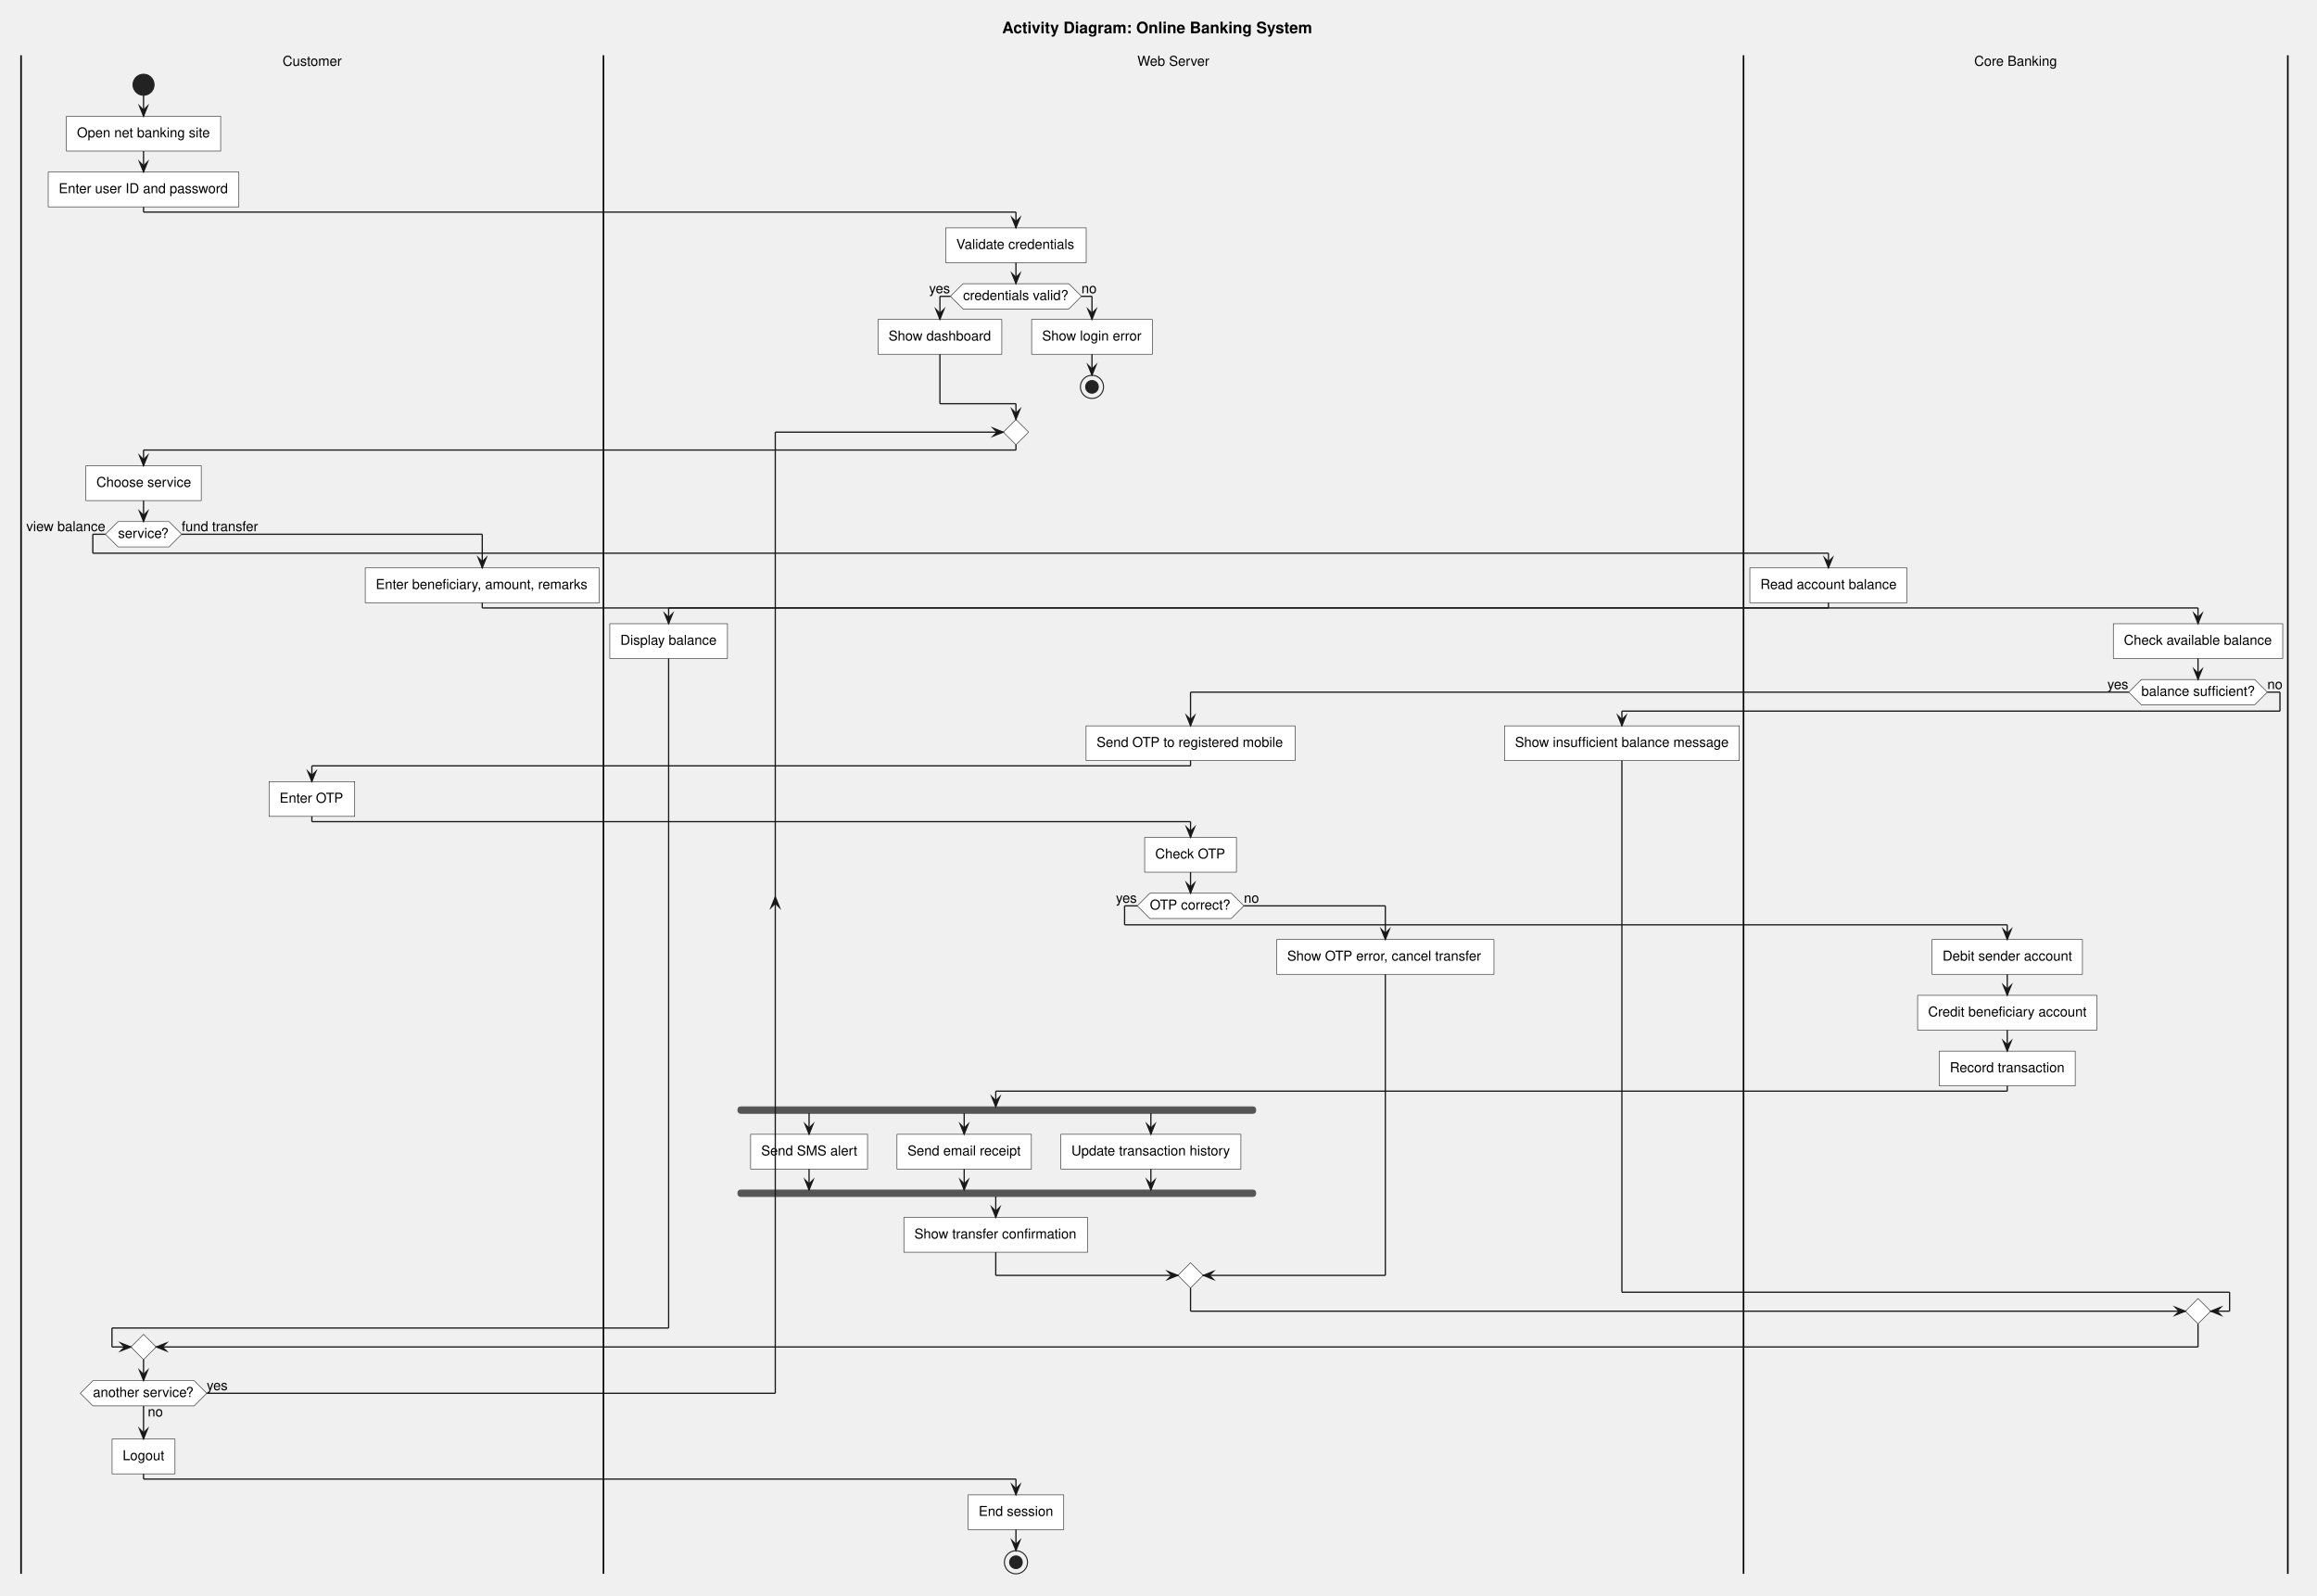
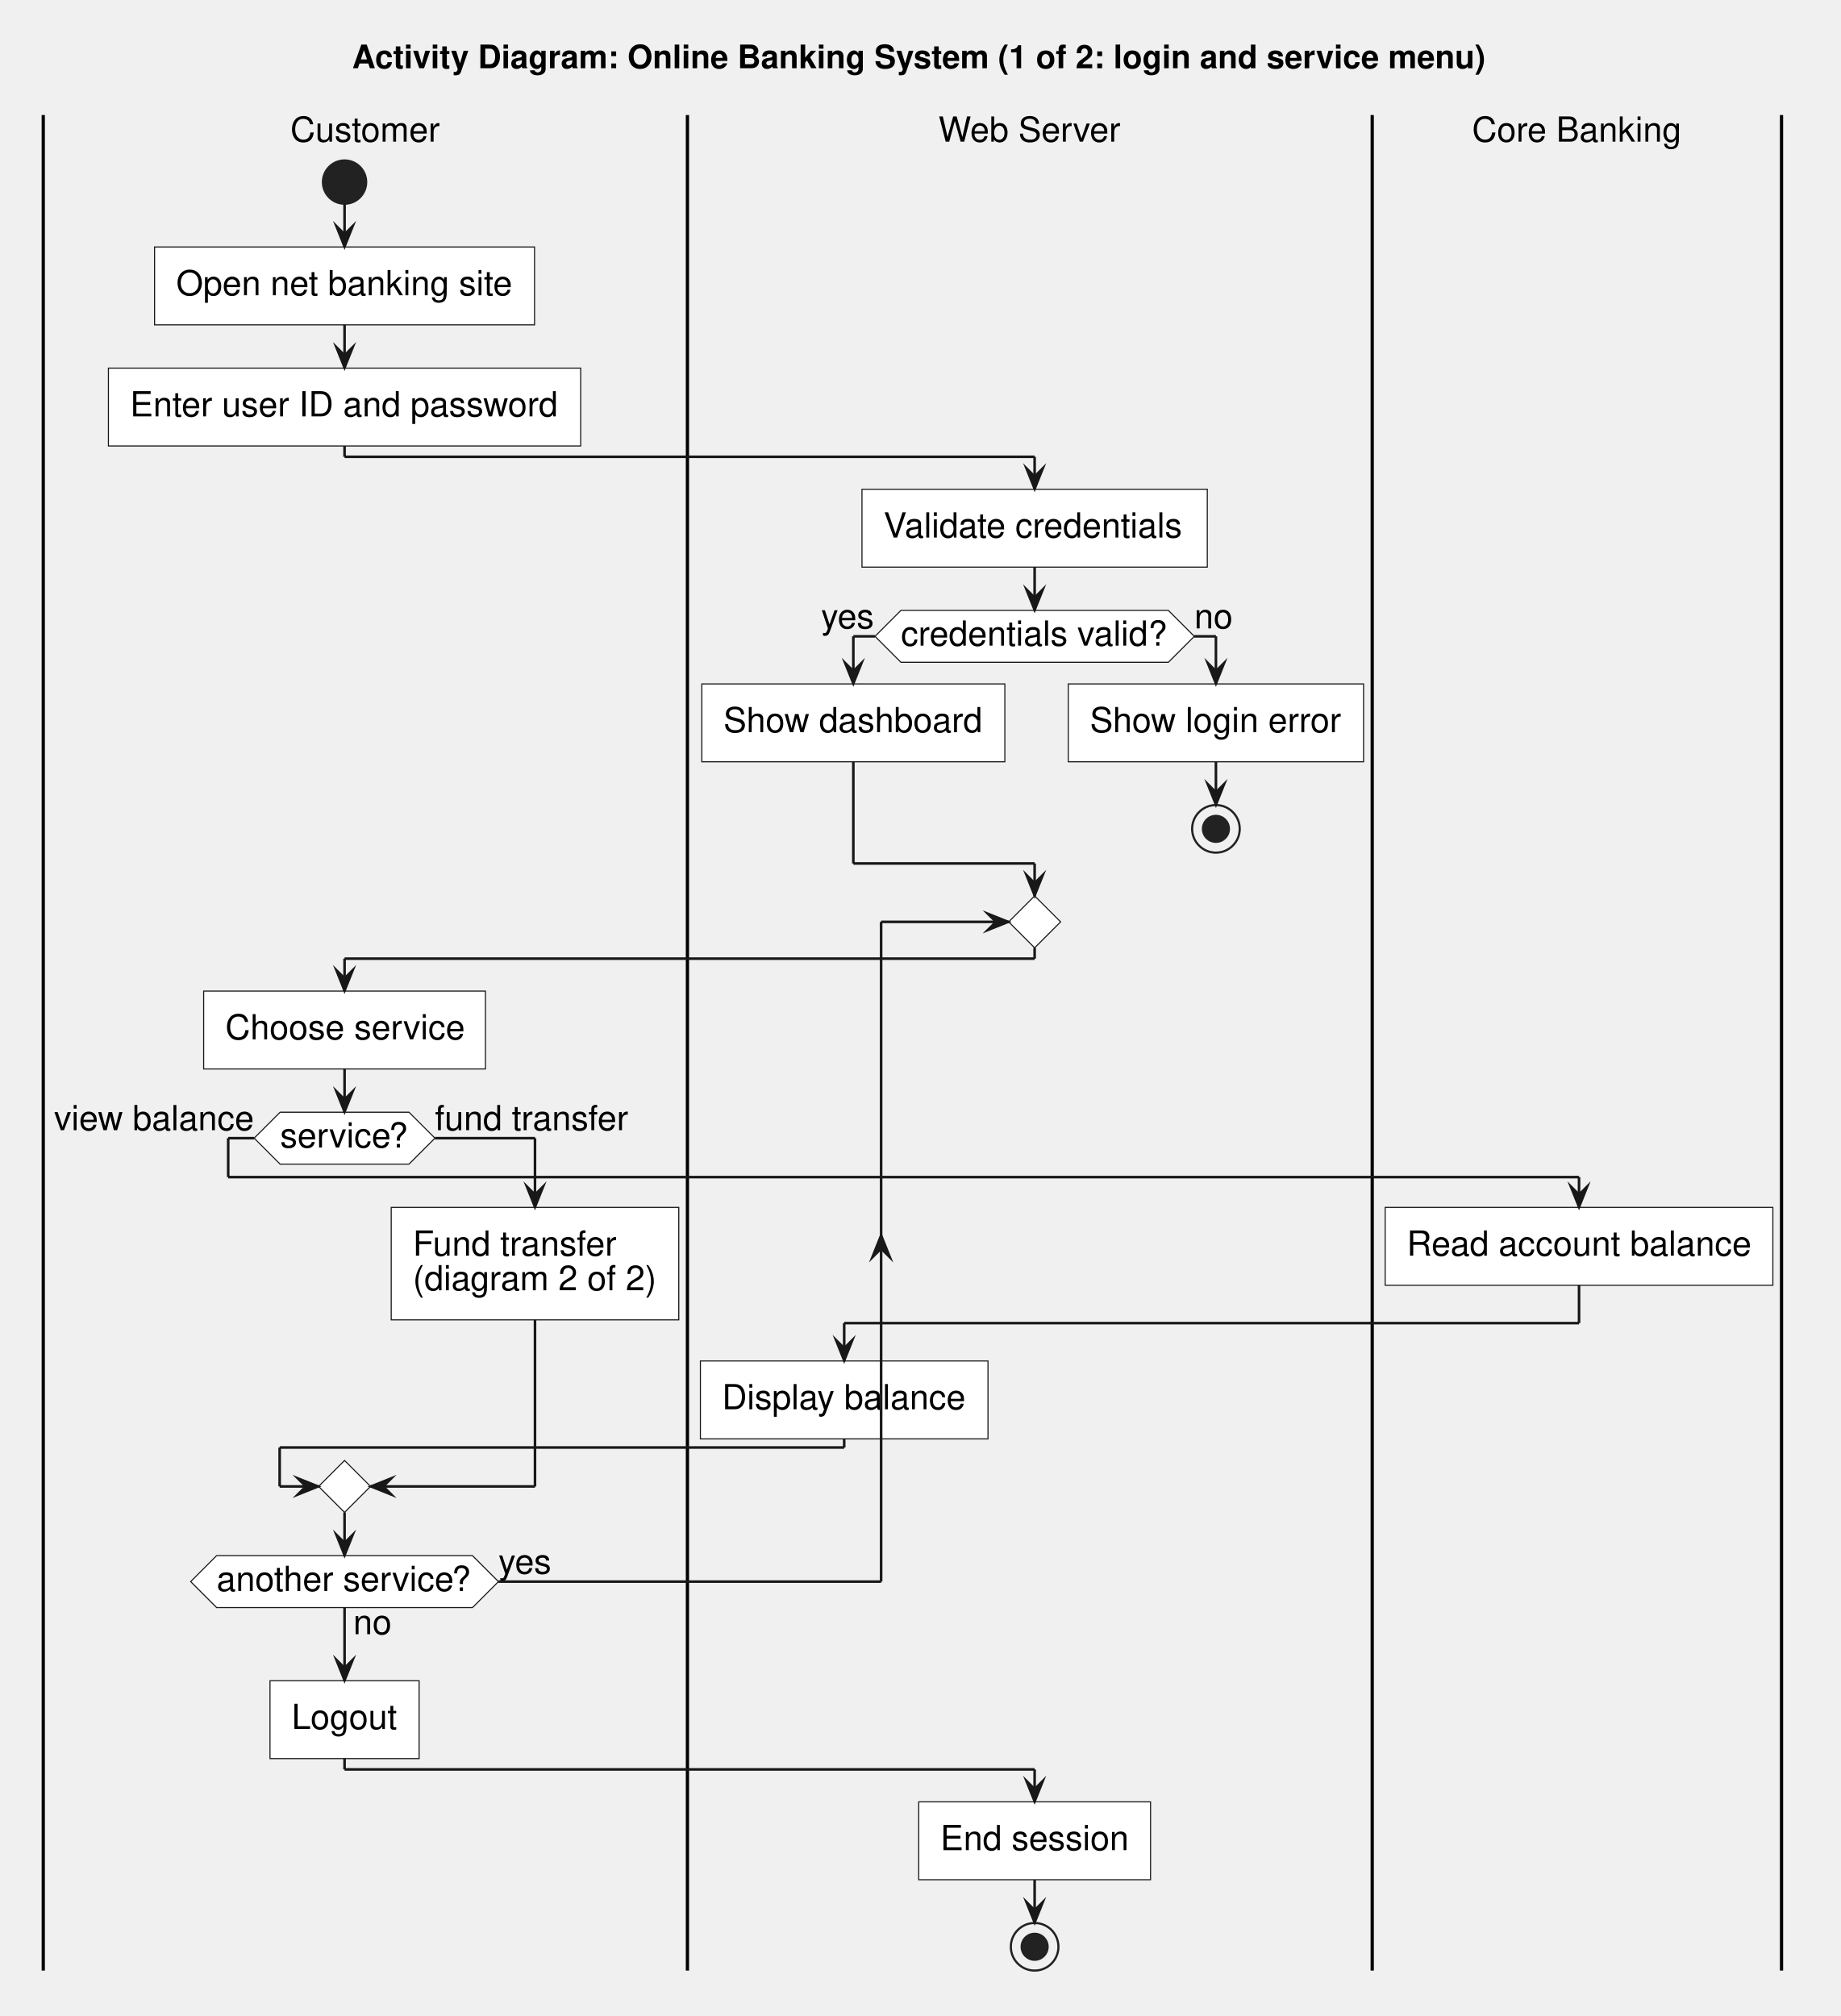
- <svg xmlns="http://www.w3.org/2000/svg" version="1.1" data-diagram-type="ACTIVITY" width="2201px" height="1516px" viewBox="0 0 2201 1516" zoomAndPan="magnify" preserveAspectRatio="none" contentStyleType="text/css">
+ <svg xmlns="http://www.w3.org/2000/svg" version="1.1" data-diagram-type="ACTIVITY" width="851px" height="932px" viewBox="0 0 851 932" zoomAndPan="magnify" preserveAspectRatio="none" contentStyleType="text/css">
  <defs />
  <g font-family="Helvetica, Arial, sans-serif" lengthAdjust="spacing">
-     <g class="title" data-source-line="1">
-       <text x="952.002" y="31.55" fill="#000" font-size="15" textLength="295.078" font-weight="700" font-family="Helvetica, Arial, sans-serif">Activity Diagram: Online Banking System</text>
+     <g class="title" data-source-line="3">
+       <text x="162.769" y="31.55" fill="#000" font-size="15" textLength="524.29" font-weight="700" font-family="Helvetica, Arial, sans-serif">Activity Diagram: Online Banking System (1 of 2: login and service menu)</text>
    </g>
-     <rect x="20" y="52.49" width="2154.083" height="13" fill="none" style="stroke:none;" />
-     <ellipse cx="136.36" cy="80.49" rx="10" ry="10" fill="#222" style="stroke:#222;stroke-width:1;" />
-     <rect x="63.121" y="110.49" width="146.477" height="33" fill="#FFF" style="stroke:#181818;stroke-width:0.5;" />
-     <text x="73.121" y="130.5" fill="#000" font-size="13" textLength="126.477" font-family="Helvetica, Arial, sans-serif">Open net banking site</text>
-     <rect x="45.792" y="163.49" width="181.135" height="33" fill="#FFF" style="stroke:#181818;stroke-width:0.5;" />
-     <text x="55.792" y="183.5" fill="#000" font-size="13" textLength="161.135" font-family="Helvetica, Arial, sans-serif">Enter user ID and password</text>
-     <rect x="81.561" y="442.49" width="109.597" height="33" fill="#FFF" style="stroke:#181818;stroke-width:0.5;" />
-     <text x="91.561" y="462.5" fill="#000" font-size="13" textLength="89.597" font-family="Helvetica, Arial, sans-serif">Choose service</text>
-     <polygon points="112.156,495.49,160.563,495.49,172.563,507.49,160.563,519.49,112.156,519.49,100.156,507.49,112.156,495.49" fill="#FFF" style="stroke:#181818;stroke-width:0.5;stroke-linejoin:miter;stroke-miterlimit:10;" />
-     <text x="112.156" y="511" fill="#000" font-size="13" textLength="48.407" font-family="Helvetica, Arial, sans-serif">service?</text>
-     <text x="25" y="504.5" fill="#000" font-size="13" textLength="75.156" font-family="Helvetica, Arial, sans-serif">view balance</text>
-     <text x="172.563" y="504.5" fill="#000" font-size="13" textLength="72.985" font-family="Helvetica, Arial, sans-serif">fund transfer</text>
-     <rect x="346.956" y="539.49" width="222.306" height="33" fill="#FFF" style="stroke:#181818;stroke-width:0.5;" />
-     <text x="356.956" y="559.5" fill="#000" font-size="13" textLength="202.306" font-family="Helvetica, Arial, sans-serif">Enter beneficiary, amount, remarks</text>
-     <rect x="255.549" y="742.49" width="81.407" height="33" fill="#FFF" style="stroke:#181818;stroke-width:0.5;" />
-     <text x="265.549" y="762.5" fill="#000" font-size="13" textLength="61.407" font-family="Helvetica, Arial, sans-serif">Enter OTP</text>
-     <polygon points="136.36,1267.49,148.36,1279.49,136.36,1291.49,124.36,1279.49,136.36,1267.49" fill="#FFF" style="stroke:#181818;stroke-width:0.5;stroke-linejoin:miter;stroke-miterlimit:10;" />
-     <polygon points="88.305,1311.49,184.415,1311.49,196.415,1323.49,184.415,1335.49,88.305,1335.49,76.305,1323.49,88.305,1311.49" fill="#FFF" style="stroke:#181818;stroke-width:0.5;stroke-linejoin:miter;stroke-miterlimit:10;" />
-     <text x="140.36" y="1345.5" fill="#000" font-size="13" textLength="14.46" font-family="Helvetica, Arial, sans-serif">no</text>
-     <text x="88.305" y="1327" fill="#000" font-size="13" textLength="96.11" font-family="Helvetica, Arial, sans-serif">another service?</text>
-     <text x="196.415" y="1320.5" fill="#000" font-size="13" textLength="20.23" font-family="Helvetica, Arial, sans-serif">yes</text>
-     <rect x="106.479" y="1367" width="59.762" height="33" fill="#FFF" style="stroke:#181818;stroke-width:0.5;" />
-     <text x="116.479" y="1387.01" fill="#000" font-size="13" textLength="39.762" font-family="Helvetica, Arial, sans-serif">Logout</text>
-     <line x1="20" y1="52.49" x2="20" y2="1495" style="stroke:#000;stroke-width:1.5;" />
-     <rect x="898.357" y="216.49" width="133.458" height="33" fill="#FFF" style="stroke:#181818;stroke-width:0.5;" />
-     <text x="908.357" y="236.5" fill="#000" font-size="13" textLength="113.458" font-family="Helvetica, Arial, sans-serif">Validate credentials</text>
-     <polygon points="914.863,269.49,1015.309,269.49,1027.309,281.49,1015.309,293.49,914.863,293.49,902.863,281.49,914.863,269.49" fill="#FFF" style="stroke:#181818;stroke-width:0.5;stroke-linejoin:miter;stroke-miterlimit:10;" />
-     <text x="914.863" y="285" fill="#000" font-size="13" textLength="100.445" font-family="Helvetica, Arial, sans-serif">credentials valid?</text>
-     <text x="882.633" y="278.5" fill="#000" font-size="13" textLength="20.23" font-family="Helvetica, Arial, sans-serif">yes</text>
-     <text x="1027.309" y="278.5" fill="#000" font-size="13" textLength="14.46" font-family="Helvetica, Arial, sans-serif">no</text>
-     <rect x="834.078" y="303.49" width="117.57" height="33" fill="#FFF" style="stroke:#181818;stroke-width:0.5;" />
-     <text x="844.078" y="323.5" fill="#000" font-size="13" textLength="97.57" font-family="Helvetica, Arial, sans-serif">Show dashboard</text>
-     <rect x="979.98" y="303.49" width="114.656" height="33" fill="#FFF" style="stroke:#181818;stroke-width:0.5;" />
-     <text x="989.98" y="323.5" fill="#000" font-size="13" textLength="94.656" font-family="Helvetica, Arial, sans-serif">Show login error</text>
-     <ellipse cx="1037.309" cy="367.49" rx="11" ry="11" fill="none" style="stroke:#222;stroke-width:1;" />
-     <ellipse cx="1037.309" cy="367.49" rx="6" ry="6" fill="#222" style="stroke:#222;stroke-width:1;" />
-     <rect x="579.262" y="592.49" width="111.774" height="33" fill="#FFF" style="stroke:#181818;stroke-width:0.5;" />
-     <text x="589.262" y="612.5" fill="#000" font-size="13" textLength="91.774" font-family="Helvetica, Arial, sans-serif">Display balance</text>
-     <rect x="1031.7" y="689.49" width="198.477" height="33" fill="#FFF" style="stroke:#181818;stroke-width:0.5;" />
-     <text x="1041.7" y="709.5" fill="#000" font-size="13" textLength="178.477" font-family="Helvetica, Arial, sans-serif">Send OTP to registered mobile</text>
-     <rect x="1087.347" y="795.49" width="87.184" height="33" fill="#FFF" style="stroke:#181818;stroke-width:0.5;" />
-     <text x="1097.347" y="815.5" fill="#000" font-size="13" textLength="67.184" font-family="Helvetica, Arial, sans-serif">Check OTP</text>
-     <polygon points="1092.291,848.49,1169.587,848.49,1181.587,860.49,1169.587,872.49,1092.291,872.49,1080.291,860.49,1092.291,848.49" fill="#FFF" style="stroke:#181818;stroke-width:0.5;stroke-linejoin:miter;stroke-miterlimit:10;" />
-     <text x="1092.291" y="864" fill="#000" font-size="13" textLength="77.295" font-family="Helvetica, Arial, sans-serif">OTP correct?</text>
-     <text x="1060.061" y="857.5" fill="#000" font-size="13" textLength="20.23" font-family="Helvetica, Arial, sans-serif">yes</text>
-     <text x="1181.587" y="857.5" fill="#000" font-size="13" textLength="14.46" font-family="Helvetica, Arial, sans-serif">no</text>
-     <rect x="701.037" y="1051.49" width="491.737" height="6" fill="#555" style="stroke:#555;stroke-width:1;" rx="2.5" ry="2.5" />
-     <rect x="713.037" y="1077.49" width="111.044" height="33" fill="#FFF" style="stroke:#181818;stroke-width:0.5;" />
-     <text x="723.037" y="1097.5" fill="#000" font-size="13" textLength="91.044" font-family="Helvetica, Arial, sans-serif">Send SMS alert</text>
-     <rect x="852.081" y="1077.49" width="127.669" height="33" fill="#FFF" style="stroke:#181818;stroke-width:0.5;" />
-     <text x="862.081" y="1097.5" fill="#000" font-size="13" textLength="107.669" font-family="Helvetica, Arial, sans-serif">Send email receipt</text>
-     <rect x="1007.75" y="1077.49" width="171.023" height="33" fill="#FFF" style="stroke:#181818;stroke-width:0.5;" />
-     <text x="1017.75" y="1097.5" fill="#000" font-size="13" textLength="151.023" font-family="Helvetica, Arial, sans-serif">Update transaction history</text>
-     <rect x="701.037" y="1130.49" width="491.737" height="6" fill="#555" style="stroke:#555;stroke-width:1;" rx="2.5" ry="2.5" />
-     <rect x="858.594" y="1156.49" width="174.623" height="33" fill="#FFF" style="stroke:#181818;stroke-width:0.5;" />
-     <text x="868.594" y="1176.5" fill="#000" font-size="13" textLength="154.623" font-family="Helvetica, Arial, sans-serif">Show transfer confirmation</text>
-     <rect x="1212.773" y="892.49" width="206.399" height="33" fill="#FFF" style="stroke:#181818;stroke-width:0.5;" />
-     <text x="1222.773" y="912.5" fill="#000" font-size="13" textLength="186.399" font-family="Helvetica, Arial, sans-serif">Show OTP error, cancel transfer</text>
-     <polygon points="1130.939,1199.49,1142.939,1211.49,1130.939,1223.49,1118.939,1211.49,1130.939,1199.49" fill="#FFF" style="stroke:#181818;stroke-width:0.5;stroke-linejoin:miter;stroke-miterlimit:10;" />
-     <rect x="1429.172" y="689.49" width="223.062" height="33" fill="#FFF" style="stroke:#181818;stroke-width:0.5;" />
-     <text x="1439.172" y="709.5" fill="#000" font-size="13" textLength="203.062" font-family="Helvetica, Arial, sans-serif">Show insufficient balance message</text>
-     <polygon points="965.086,398.49,977.086,410.49,965.086,422.49,953.086,410.49,965.086,398.49" fill="#FFF" style="stroke:#181818;stroke-width:0.5;stroke-linejoin:miter;stroke-miterlimit:10;" />
-     <rect x="919.676" y="1420" width="90.821" height="33" fill="#FFF" style="stroke:#181818;stroke-width:0.5;" />
-     <text x="929.676" y="1440.01" fill="#000" font-size="13" textLength="70.821" font-family="Helvetica, Arial, sans-serif">End session</text>
-     <ellipse cx="965.086" cy="1484" rx="11" ry="11" fill="none" style="stroke:#222;stroke-width:1;" />
-     <ellipse cx="965.086" cy="1484" rx="6" ry="6" fill="#222" style="stroke:#222;stroke-width:1;" />
-     <line x1="573.262" y1="52.49" x2="573.262" y2="1495" style="stroke:#000;stroke-width:1.5;" />
-     <rect x="1662.234" y="539.49" width="149.372" height="33" fill="#FFF" style="stroke:#181818;stroke-width:0.5;" />
-     <text x="1672.234" y="559.5" fill="#000" font-size="13" textLength="129.372" font-family="Helvetica, Arial, sans-serif">Read account balance</text>
-     <rect x="2007.514" y="592.49" width="160.924" height="33" fill="#FFF" style="stroke:#181818;stroke-width:0.5;" />
-     <text x="2017.514" y="612.5" fill="#000" font-size="13" textLength="140.924" font-family="Helvetica, Arial, sans-serif">Check available balance</text>
-     <polygon points="2034.135,645.49,2141.817,645.49,2153.817,657.49,2141.817,669.49,2034.135,669.49,2022.135,657.49,2034.135,645.49" fill="#FFF" style="stroke:#181818;stroke-width:0.5;stroke-linejoin:miter;stroke-miterlimit:10;" />
-     <text x="2034.135" y="661" fill="#000" font-size="13" textLength="107.682" font-family="Helvetica, Arial, sans-serif">balance sufficient?</text>
-     <text x="2001.905" y="654.5" fill="#000" font-size="13" textLength="20.23" font-family="Helvetica, Arial, sans-serif">yes</text>
-     <text x="2153.817" y="654.5" fill="#000" font-size="13" textLength="14.46" font-family="Helvetica, Arial, sans-serif">no</text>
-     <rect x="1835.329" y="892.49" width="142.853" height="33" fill="#FFF" style="stroke:#181818;stroke-width:0.5;" />
-     <text x="1845.329" y="912.5" fill="#000" font-size="13" textLength="122.853" font-family="Helvetica, Arial, sans-serif">Debit sender account</text>
-     <rect x="1821.605" y="945.49" width="170.3" height="33" fill="#FFF" style="stroke:#181818;stroke-width:0.5;" />
-     <text x="1831.605" y="965.5" fill="#000" font-size="13" textLength="150.3" font-family="Helvetica, Arial, sans-serif">Credit beneficiary account</text>
-     <rect x="1842.2" y="998.49" width="129.11" height="33" fill="#FFF" style="stroke:#181818;stroke-width:0.5;" />
-     <text x="1852.2" y="1018.5" fill="#000" font-size="13" textLength="109.11" font-family="Helvetica, Arial, sans-serif">Record transaction</text>
-     <polygon points="2087.976,1233.49,2099.976,1245.49,2087.976,1257.49,2075.976,1245.49,2087.976,1233.49" fill="#FFF" style="stroke:#181818;stroke-width:0.5;stroke-linejoin:miter;stroke-miterlimit:10;" />
-     <line x1="1656.234" y1="52.49" x2="1656.234" y2="1495" style="stroke:#000;stroke-width:1.5;" />
-     <line x1="2173.277" y1="52.49" x2="2173.277" y2="1495" style="stroke:#000;stroke-width:1.5;" />
-     <line x1="136.36" y1="90.49" x2="136.36" y2="110.49" style="stroke:#181818;stroke-width:1.2;" />
-     <polygon points="132.36,100.49,136.36,110.49,140.36,100.49,136.36,104.49" fill="#181818" style="stroke:#181818;stroke-width:1;stroke-linejoin:miter;stroke-miterlimit:10;" />
-     <line x1="136.36" y1="143.49" x2="136.36" y2="163.49" style="stroke:#181818;stroke-width:1.2;" />
-     <polygon points="132.36,153.49,136.36,163.49,140.36,153.49,136.36,157.49" fill="#181818" style="stroke:#181818;stroke-width:1;stroke-linejoin:miter;stroke-miterlimit:10;" />
-     <line x1="172.563" y1="507.49" x2="458.109" y2="507.49" style="stroke:#181818;stroke-width:1.2;" />
-     <line x1="458.109" y1="507.49" x2="458.109" y2="539.49" style="stroke:#181818;stroke-width:1.2;" />
-     <polygon points="454.109,529.49,458.109,539.49,462.109,529.49,458.109,533.49" fill="#181818" style="stroke:#181818;stroke-width:1;stroke-linejoin:miter;stroke-miterlimit:10;" />
-     <line x1="136.36" y1="475.49" x2="136.36" y2="495.49" style="stroke:#181818;stroke-width:1.2;" />
-     <polygon points="132.36,485.49,136.36,495.49,140.36,485.49,136.36,489.49" fill="#181818" style="stroke:#181818;stroke-width:1;stroke-linejoin:miter;stroke-miterlimit:10;" />
-     <line x1="136.36" y1="1291.49" x2="136.36" y2="1311.49" style="stroke:#181818;stroke-width:1.2;" />
-     <polygon points="132.36,1301.49,136.36,1311.49,140.36,1301.49,136.36,1305.49" fill="#181818" style="stroke:#181818;stroke-width:1;stroke-linejoin:miter;stroke-miterlimit:10;" />
-     <line x1="136.36" y1="1335.49" x2="136.36" y2="1367" style="stroke:#181818;stroke-width:1.2;" />
-     <polygon points="132.36,1357,136.36,1367,140.36,1357,136.36,1361" fill="#181818" style="stroke:#181818;stroke-width:1;stroke-linejoin:miter;stroke-miterlimit:10;" />
-     <line x1="1037.309" y1="336.49" x2="1037.309" y2="356.49" style="stroke:#181818;stroke-width:1.2;" />
-     <polygon points="1033.309,346.49,1037.309,356.49,1041.309,346.49,1037.309,350.49" fill="#181818" style="stroke:#181818;stroke-width:1;stroke-linejoin:miter;stroke-miterlimit:10;" />
-     <line x1="902.863" y1="281.49" x2="892.863" y2="281.49" style="stroke:#181818;stroke-width:1.2;" />
-     <line x1="892.863" y1="281.49" x2="892.863" y2="303.49" style="stroke:#181818;stroke-width:1.2;" />
-     <polygon points="888.863,293.49,892.863,303.49,896.863,293.49,892.863,297.49" fill="#181818" style="stroke:#181818;stroke-width:1;stroke-linejoin:miter;stroke-miterlimit:10;" />
-     <line x1="1027.309" y1="281.49" x2="1037.309" y2="281.49" style="stroke:#181818;stroke-width:1.2;" />
-     <line x1="1037.309" y1="281.49" x2="1037.309" y2="303.49" style="stroke:#181818;stroke-width:1.2;" />
-     <polygon points="1033.309,293.49,1037.309,303.49,1041.309,293.49,1037.309,297.49" fill="#181818" style="stroke:#181818;stroke-width:1;stroke-linejoin:miter;stroke-miterlimit:10;" />
-     <line x1="892.863" y1="336.49" x2="892.863" y2="383.49" style="stroke:#181818;stroke-width:1.2;" />
-     <line x1="892.863" y1="383.49" x2="965.086" y2="383.49" style="stroke:#181818;stroke-width:1.2;" />
-     <line x1="965.086" y1="383.49" x2="965.086" y2="398.49" style="stroke:#181818;stroke-width:1.2;" />
-     <polygon points="961.086,388.49,965.086,398.49,969.086,388.49,965.086,392.49" fill="#181818" style="stroke:#181818;stroke-width:1;stroke-linejoin:miter;stroke-miterlimit:10;" />
-     <line x1="965.086" y1="249.49" x2="965.086" y2="269.49" style="stroke:#181818;stroke-width:1.2;" />
-     <polygon points="961.086,259.49,965.086,269.49,969.086,259.49,965.086,263.49" fill="#181818" style="stroke:#181818;stroke-width:1;stroke-linejoin:miter;stroke-miterlimit:10;" />
-     <line x1="768.559" y1="1057.49" x2="768.559" y2="1077.49" style="stroke:#181818;stroke-width:1.2;" />
-     <polygon points="764.559,1067.49,768.559,1077.49,772.559,1067.49,768.559,1071.49" fill="#181818" style="stroke:#181818;stroke-width:1;stroke-linejoin:miter;stroke-miterlimit:10;" />
-     <line x1="915.916" y1="1057.49" x2="915.916" y2="1077.49" style="stroke:#181818;stroke-width:1.2;" />
-     <polygon points="911.916,1067.49,915.916,1077.49,919.916,1067.49,915.916,1071.49" fill="#181818" style="stroke:#181818;stroke-width:1;stroke-linejoin:miter;stroke-miterlimit:10;" />
-     <line x1="1093.262" y1="1057.49" x2="1093.262" y2="1077.49" style="stroke:#181818;stroke-width:1.2;" />
-     <polygon points="1089.262,1067.49,1093.262,1077.49,1097.262,1067.49,1093.262,1071.49" fill="#181818" style="stroke:#181818;stroke-width:1;stroke-linejoin:miter;stroke-miterlimit:10;" />
-     <line x1="768.559" y1="1110.49" x2="768.559" y2="1130.49" style="stroke:#181818;stroke-width:1.2;" />
-     <polygon points="764.559,1120.49,768.559,1130.49,772.559,1120.49,768.559,1124.49" fill="#181818" style="stroke:#181818;stroke-width:1;stroke-linejoin:miter;stroke-miterlimit:10;" />
-     <line x1="915.916" y1="1110.49" x2="915.916" y2="1130.49" style="stroke:#181818;stroke-width:1.2;" />
-     <polygon points="911.916,1120.49,915.916,1130.49,919.916,1120.49,915.916,1124.49" fill="#181818" style="stroke:#181818;stroke-width:1;stroke-linejoin:miter;stroke-miterlimit:10;" />
-     <line x1="1093.262" y1="1110.49" x2="1093.262" y2="1130.49" style="stroke:#181818;stroke-width:1.2;" />
-     <polygon points="1089.262,1120.49,1093.262,1130.49,1097.262,1120.49,1093.262,1124.49" fill="#181818" style="stroke:#181818;stroke-width:1;stroke-linejoin:miter;stroke-miterlimit:10;" />
-     <line x1="945.905" y1="1136.49" x2="945.905" y2="1156.49" style="stroke:#181818;stroke-width:1.2;" />
-     <polygon points="941.905,1146.49,945.905,1156.49,949.905,1146.49,945.905,1150.49" fill="#181818" style="stroke:#181818;stroke-width:1;stroke-linejoin:miter;stroke-miterlimit:10;" />
-     <line x1="1181.587" y1="860.49" x2="1315.973" y2="860.49" style="stroke:#181818;stroke-width:1.2;" />
-     <line x1="1315.973" y1="860.49" x2="1315.973" y2="892.49" style="stroke:#181818;stroke-width:1.2;" />
-     <polygon points="1311.973,882.49,1315.973,892.49,1319.973,882.49,1315.973,886.49" fill="#181818" style="stroke:#181818;stroke-width:1;stroke-linejoin:miter;stroke-miterlimit:10;" />
-     <line x1="945.905" y1="1189.49" x2="945.905" y2="1211.49" style="stroke:#181818;stroke-width:1.2;" />
-     <line x1="945.905" y1="1211.49" x2="1118.939" y2="1211.49" style="stroke:#181818;stroke-width:1.2;" />
-     <polygon points="1108.939,1207.49,1118.939,1211.49,1108.939,1215.49,1112.939,1211.49" fill="#181818" style="stroke:#181818;stroke-width:1;stroke-linejoin:miter;stroke-miterlimit:10;" />
-     <line x1="1315.973" y1="925.49" x2="1315.973" y2="1211.49" style="stroke:#181818;stroke-width:1.2;" />
-     <line x1="1315.973" y1="1211.49" x2="1142.939" y2="1211.49" style="stroke:#181818;stroke-width:1.2;" />
-     <polygon points="1152.939,1207.49,1142.939,1211.49,1152.939,1215.49,1148.939,1211.49" fill="#181818" style="stroke:#181818;stroke-width:1;stroke-linejoin:miter;stroke-miterlimit:10;" />
-     <line x1="1130.939" y1="828.49" x2="1130.939" y2="848.49" style="stroke:#181818;stroke-width:1.2;" />
-     <polygon points="1126.939,838.49,1130.939,848.49,1134.939,838.49,1130.939,842.49" fill="#181818" style="stroke:#181818;stroke-width:1;stroke-linejoin:miter;stroke-miterlimit:10;" />
-     <line x1="965.086" y1="1453" x2="965.086" y2="1473" style="stroke:#181818;stroke-width:1.2;" />
-     <polygon points="961.086,1463,965.086,1473,969.086,1463,965.086,1467" fill="#181818" style="stroke:#181818;stroke-width:1;stroke-linejoin:miter;stroke-miterlimit:10;" />
-     <line x1="1906.755" y1="925.49" x2="1906.755" y2="945.49" style="stroke:#181818;stroke-width:1.2;" />
-     <polygon points="1902.755,935.49,1906.755,945.49,1910.755,935.49,1906.755,939.49" fill="#181818" style="stroke:#181818;stroke-width:1;stroke-linejoin:miter;stroke-miterlimit:10;" />
-     <line x1="1906.755" y1="978.49" x2="1906.755" y2="998.49" style="stroke:#181818;stroke-width:1.2;" />
-     <polygon points="1902.755,988.49,1906.755,998.49,1910.755,988.49,1906.755,992.49" fill="#181818" style="stroke:#181818;stroke-width:1;stroke-linejoin:miter;stroke-miterlimit:10;" />
-     <line x1="2087.976" y1="625.49" x2="2087.976" y2="645.49" style="stroke:#181818;stroke-width:1.2;" />
-     <polygon points="2083.976,635.49,2087.976,645.49,2091.976,635.49,2087.976,639.49" fill="#181818" style="stroke:#181818;stroke-width:1;stroke-linejoin:miter;stroke-miterlimit:10;" />
-     <line x1="136.36" y1="196.49" x2="136.36" y2="201.49" style="stroke:#181818;stroke-width:1.2;" />
-     <line x1="136.36" y1="201.49" x2="965.086" y2="201.49" style="stroke:#181818;stroke-width:1.2;" />
-     <line x1="965.086" y1="201.49" x2="965.086" y2="216.49" style="stroke:#181818;stroke-width:1.2;" />
-     <polygon points="961.086,206.49,965.086,216.49,969.086,206.49,965.086,210.49" fill="#181818" style="stroke:#181818;stroke-width:1;stroke-linejoin:miter;stroke-miterlimit:10;" />
-     <line x1="1736.92" y1="572.49" x2="1736.92" y2="577.49" style="stroke:#181818;stroke-width:1.2;" />
-     <line x1="1736.92" y1="577.49" x2="635.149" y2="577.49" style="stroke:#181818;stroke-width:1.2;" />
-     <line x1="635.149" y1="577.49" x2="635.149" y2="592.49" style="stroke:#181818;stroke-width:1.2;" />
-     <polygon points="631.149,582.49,635.149,592.49,639.149,582.49,635.149,586.49" fill="#181818" style="stroke:#181818;stroke-width:1;stroke-linejoin:miter;stroke-miterlimit:10;" />
-     <line x1="458.109" y1="572.49" x2="458.109" y2="577.49" style="stroke:#181818;stroke-width:1.2;" />
-     <line x1="458.109" y1="577.49" x2="2087.976" y2="577.49" style="stroke:#181818;stroke-width:1.2;" />
-     <line x1="2087.976" y1="577.49" x2="2087.976" y2="592.49" style="stroke:#181818;stroke-width:1.2;" />
-     <polygon points="2083.976,582.49,2087.976,592.49,2091.976,582.49,2087.976,586.49" fill="#181818" style="stroke:#181818;stroke-width:1;stroke-linejoin:miter;stroke-miterlimit:10;" />
-     <line x1="1130.939" y1="722.49" x2="1130.939" y2="727.49" style="stroke:#181818;stroke-width:1.2;" />
-     <line x1="1130.939" y1="727.49" x2="296.252" y2="727.49" style="stroke:#181818;stroke-width:1.2;" />
-     <line x1="296.252" y1="727.49" x2="296.252" y2="742.49" style="stroke:#181818;stroke-width:1.2;" />
-     <polygon points="292.252,732.49,296.252,742.49,300.252,732.49,296.252,736.49" fill="#181818" style="stroke:#181818;stroke-width:1;stroke-linejoin:miter;stroke-miterlimit:10;" />
-     <line x1="296.252" y1="775.49" x2="296.252" y2="780.49" style="stroke:#181818;stroke-width:1.2;" />
-     <line x1="296.252" y1="780.49" x2="1130.939" y2="780.49" style="stroke:#181818;stroke-width:1.2;" />
-     <line x1="1130.939" y1="780.49" x2="1130.939" y2="795.49" style="stroke:#181818;stroke-width:1.2;" />
-     <polygon points="1126.939,785.49,1130.939,795.49,1134.939,785.49,1130.939,789.49" fill="#181818" style="stroke:#181818;stroke-width:1;stroke-linejoin:miter;stroke-miterlimit:10;" />
-     <line x1="1906.755" y1="1031.49" x2="1906.755" y2="1036.49" style="stroke:#181818;stroke-width:1.2;" />
-     <line x1="1906.755" y1="1036.49" x2="945.905" y2="1036.49" style="stroke:#181818;stroke-width:1.2;" />
-     <line x1="945.905" y1="1036.49" x2="945.905" y2="1051.49" style="stroke:#181818;stroke-width:1.2;" />
-     <polygon points="941.905,1041.49,945.905,1051.49,949.905,1041.49,945.905,1045.49" fill="#181818" style="stroke:#181818;stroke-width:1;stroke-linejoin:miter;stroke-miterlimit:10;" />
-     <line x1="1080.291" y1="860.49" x2="1068.291" y2="860.49" style="stroke:#181818;stroke-width:1.2;" />
-     <line x1="1068.291" y1="860.49" x2="1068.291" y2="878.49" style="stroke:#181818;stroke-width:1.2;" />
-     <line x1="1068.291" y1="878.49" x2="1906.755" y2="878.49" style="stroke:#181818;stroke-width:1.2;" />
-     <line x1="1906.755" y1="878.49" x2="1906.755" y2="892.49" style="stroke:#181818;stroke-width:1.2;" />
-     <polygon points="1902.755,882.49,1906.755,892.49,1910.755,882.49,1906.755,886.49" fill="#181818" style="stroke:#181818;stroke-width:1;stroke-linejoin:miter;stroke-miterlimit:10;" />
-     <line x1="2022.135" y1="657.49" x2="1130.939" y2="657.49" style="stroke:#181818;stroke-width:1.2;" />
-     <line x1="1130.939" y1="657.49" x2="1130.939" y2="689.49" style="stroke:#181818;stroke-width:1.2;" />
-     <polygon points="1126.939,679.49,1130.939,689.49,1134.939,679.49,1130.939,683.49" fill="#181818" style="stroke:#181818;stroke-width:1;stroke-linejoin:miter;stroke-miterlimit:10;" />
-     <line x1="2153.817" y1="657.49" x2="2165.817" y2="657.49" style="stroke:#181818;stroke-width:1.2;" />
-     <line x1="2165.817" y1="657.49" x2="2165.817" y2="675.49" style="stroke:#181818;stroke-width:1.2;" />
-     <line x1="2165.817" y1="675.49" x2="1540.703" y2="675.49" style="stroke:#181818;stroke-width:1.2;" />
-     <line x1="1540.703" y1="675.49" x2="1540.703" y2="689.49" style="stroke:#181818;stroke-width:1.2;" />
-     <polygon points="1536.703,679.49,1540.703,689.49,1544.703,679.49,1540.703,683.49" fill="#181818" style="stroke:#181818;stroke-width:1;stroke-linejoin:miter;stroke-miterlimit:10;" />
-     <line x1="1130.939" y1="1223.49" x2="1130.939" y2="1245.49" style="stroke:#181818;stroke-width:1.2;" />
-     <line x1="1130.939" y1="1245.49" x2="2075.976" y2="1245.49" style="stroke:#181818;stroke-width:1.2;" />
-     <polygon points="2065.976,1241.49,2075.976,1245.49,2065.976,1249.49,2069.976,1245.49" fill="#181818" style="stroke:#181818;stroke-width:1;stroke-linejoin:miter;stroke-miterlimit:10;" />
-     <line x1="1540.703" y1="722.49" x2="1540.703" y2="1227.49" style="stroke:#181818;stroke-width:1.2;" />
-     <line x1="1540.703" y1="1227.49" x2="2117.976" y2="1227.49" style="stroke:#181818;stroke-width:1.2;" />
-     <line x1="2117.976" y1="1227.49" x2="2117.976" y2="1245.49" style="stroke:#181818;stroke-width:1.2;" />
-     <line x1="2117.976" y1="1245.49" x2="2099.976" y2="1245.49" style="stroke:#181818;stroke-width:1.2;" />
-     <polygon points="2109.976,1241.49,2099.976,1245.49,2109.976,1249.49,2105.976,1245.49" fill="#181818" style="stroke:#181818;stroke-width:1;stroke-linejoin:miter;stroke-miterlimit:10;" />
-     <line x1="100.156" y1="507.49" x2="88.156" y2="507.49" style="stroke:#181818;stroke-width:1.2;" />
-     <line x1="88.156" y1="507.49" x2="88.156" y2="525.49" style="stroke:#181818;stroke-width:1.2;" />
-     <line x1="88.156" y1="525.49" x2="1736.92" y2="525.49" style="stroke:#181818;stroke-width:1.2;" />
-     <line x1="1736.92" y1="525.49" x2="1736.92" y2="539.49" style="stroke:#181818;stroke-width:1.2;" />
-     <polygon points="1732.92,529.49,1736.92,539.49,1740.92,529.49,1736.92,533.49" fill="#181818" style="stroke:#181818;stroke-width:1;stroke-linejoin:miter;stroke-miterlimit:10;" />
-     <line x1="635.149" y1="625.49" x2="635.149" y2="1261.49" style="stroke:#181818;stroke-width:1.2;" />
-     <line x1="635.149" y1="1261.49" x2="106.36" y2="1261.49" style="stroke:#181818;stroke-width:1.2;" />
-     <line x1="106.36" y1="1261.49" x2="106.36" y2="1279.49" style="stroke:#181818;stroke-width:1.2;" />
-     <line x1="106.36" y1="1279.49" x2="124.36" y2="1279.49" style="stroke:#181818;stroke-width:1.2;" />
-     <polygon points="114.36,1275.49,124.36,1279.49,114.36,1283.49,118.36,1279.49" fill="#181818" style="stroke:#181818;stroke-width:1;stroke-linejoin:miter;stroke-miterlimit:10;" />
-     <line x1="2087.976" y1="1257.49" x2="2087.976" y2="1279.49" style="stroke:#181818;stroke-width:1.2;" />
-     <line x1="2087.976" y1="1279.49" x2="148.36" y2="1279.49" style="stroke:#181818;stroke-width:1.2;" />
-     <polygon points="158.36,1275.49,148.36,1279.49,158.36,1283.49,154.36,1279.49" fill="#181818" style="stroke:#181818;stroke-width:1;stroke-linejoin:miter;stroke-miterlimit:10;" />
-     <line x1="965.086" y1="422.49" x2="965.086" y2="427.49" style="stroke:#181818;stroke-width:1.2;" />
-     <line x1="965.086" y1="427.49" x2="136.36" y2="427.49" style="stroke:#181818;stroke-width:1.2;" />
-     <line x1="136.36" y1="427.49" x2="136.36" y2="442.49" style="stroke:#181818;stroke-width:1.2;" />
-     <polygon points="132.36,432.49,136.36,442.49,140.36,432.49,136.36,436.49" fill="#181818" style="stroke:#181818;stroke-width:1;stroke-linejoin:miter;stroke-miterlimit:10;" />
-     <line x1="196.415" y1="1323.49" x2="736.472" y2="1323.49" style="stroke:#181818;stroke-width:1.2;" />
-     <polygon points="732.472,861.99,736.472,851.99,740.472,861.99,736.472,857.99" fill="#181818" style="stroke:#181818;stroke-width:1.2;stroke-linejoin:miter;stroke-miterlimit:10;" />
-     <line x1="736.472" y1="410.49" x2="736.472" y2="1323.49" style="stroke:#181818;stroke-width:1.2;" />
-     <line x1="736.472" y1="410.49" x2="953.086" y2="410.49" style="stroke:#181818;stroke-width:1.2;" />
-     <polygon points="943.086,406.49,953.086,410.49,943.086,414.49,947.086,410.49" fill="#181818" style="stroke:#181818;stroke-width:1;stroke-linejoin:miter;stroke-miterlimit:10;" />
-     <line x1="136.36" y1="1400" x2="136.36" y2="1405" style="stroke:#181818;stroke-width:1.2;" />
-     <line x1="136.36" y1="1405" x2="965.086" y2="1405" style="stroke:#181818;stroke-width:1.2;" />
-     <line x1="965.086" y1="1405" x2="965.086" y2="1420" style="stroke:#181818;stroke-width:1.2;" />
-     <polygon points="961.086,1410,965.086,1420,969.086,1410,965.086,1414" fill="#181818" style="stroke:#181818;stroke-width:1;stroke-linejoin:miter;stroke-miterlimit:10;" />
-     <text x="268.457" y="62.5" fill="#000" font-size="13" textLength="56.348" font-family="Helvetica, Arial, sans-serif">Customer</text>
-     <text x="1080.433" y="62.5" fill="#000" font-size="13" textLength="68.631" font-family="Helvetica, Arial, sans-serif">Web Server</text>
-     <text x="1875.371" y="62.5" fill="#000" font-size="13" textLength="78.768" font-family="Helvetica, Arial, sans-serif">Core Banking</text>
+     <rect x="20" y="53.18" width="804.828" height="16" fill="none" style="stroke:none;" />
+     <ellipse cx="159.289" cy="84.18" rx="10" ry="10" fill="#222" style="stroke:#222;stroke-width:1;" />
+     <rect x="71.457" y="114.18" width="175.664" height="36" fill="#FFF" style="stroke:#181818;stroke-width:0.5;" />
+     <text x="81.457" y="136.5" fill="#000" font-size="16" textLength="155.664" font-family="Helvetica, Arial, sans-serif">Open net banking site</text>
+     <rect x="50.129" y="170.18" width="218.32" height="36" fill="#FFF" style="stroke:#181818;stroke-width:0.5;" />
+     <text x="60.129" y="192.5" fill="#000" font-size="16" textLength="198.32" font-family="Helvetica, Arial, sans-serif">Enter user ID and password</text>
+     <rect x="94.152" y="458.18" width="130.273" height="36" fill="#FFF" style="stroke:#181818;stroke-width:0.5;" />
+     <text x="104.152" y="480.5" fill="#000" font-size="16" textLength="110.273" font-family="Helvetica, Arial, sans-serif">Choose service</text>
+     <polygon points="129.5,514.18,189.078,514.18,201.078,526.18,189.078,538.18,129.5,538.18,117.5,526.18,129.5,514.18" fill="#FFF" style="stroke:#181818;stroke-width:0.5;stroke-linejoin:miter;stroke-miterlimit:10;" />
+     <text x="129.5" y="530.5" fill="#000" font-size="16" textLength="59.578" font-family="Helvetica, Arial, sans-serif">service?</text>
+     <text x="25" y="522.5" fill="#000" font-size="16" textLength="92.5" font-family="Helvetica, Arial, sans-serif">view balance</text>
+     <text x="201.078" y="522.5" fill="#000" font-size="16" textLength="89.828" font-family="Helvetica, Arial, sans-serif">fund transfer</text>
+     <rect x="180.861" y="558.18" width="132.938" height="52" fill="#FFF" style="stroke:#181818;stroke-width:0.5;" />
+     <text x="190.861" y="580.5" fill="#000" font-size="16" textLength="95.156" font-family="Helvetica, Arial, sans-serif">Fund transfer</text>
+     <text x="190.861" y="596.5" fill="#000" font-size="16" textLength="112.938" font-family="Helvetica, Arial, sans-serif">(diagram 2 of 2)</text>
+     <polygon points="159.289,675.18,171.289,687.18,159.289,699.18,147.289,687.18,159.289,675.18" fill="#FFF" style="stroke:#181818;stroke-width:0.5;stroke-linejoin:miter;stroke-miterlimit:10;" />
+     <polygon points="100.145,719.18,218.434,719.18,230.434,731.18,218.434,743.18,100.145,743.18,88.145,731.18,100.145,719.18" fill="#FFF" style="stroke:#181818;stroke-width:0.5;stroke-linejoin:miter;stroke-miterlimit:10;" />
+     <text x="163.289" y="755.5" fill="#000" font-size="16" textLength="17.797" font-family="Helvetica, Arial, sans-serif">no</text>
+     <text x="100.145" y="735.5" fill="#000" font-size="16" textLength="118.289" font-family="Helvetica, Arial, sans-serif">another service?</text>
+     <text x="230.434" y="727.5" fill="#000" font-size="16" textLength="24.898" font-family="Helvetica, Arial, sans-serif">yes</text>
+     <rect x="124.82" y="777" width="68.938" height="36" fill="#FFF" style="stroke:#181818;stroke-width:0.5;" />
+     <text x="134.82" y="799.32" fill="#000" font-size="16" textLength="48.938" font-family="Helvetica, Arial, sans-serif">Logout</text>
+     <line x1="20" y1="53.18" x2="20" y2="911" style="stroke:#000;stroke-width:1.5;" />
+     <rect x="398.496" y="226.18" width="159.641" height="36" fill="#FFF" style="stroke:#181818;stroke-width:0.5;" />
+     <text x="408.496" y="248.5" fill="#000" font-size="16" textLength="139.641" font-family="Helvetica, Arial, sans-serif">Validate credentials</text>
+     <polygon points="416.504,282.18,540.129,282.18,552.129,294.18,540.129,306.18,416.504,306.18,404.504,294.18,416.504,282.18" fill="#FFF" style="stroke:#181818;stroke-width:0.5;stroke-linejoin:miter;stroke-miterlimit:10;" />
+     <text x="416.504" y="298.5" fill="#000" font-size="16" textLength="123.625" font-family="Helvetica, Arial, sans-serif">credentials valid?</text>
+     <text x="379.605" y="290.5" fill="#000" font-size="16" textLength="24.898" font-family="Helvetica, Arial, sans-serif">yes</text>
+     <text x="552.129" y="290.5" fill="#000" font-size="16" textLength="17.797" font-family="Helvetica, Arial, sans-serif">no</text>
+     <rect x="324.461" y="316.18" width="140.086" height="36" fill="#FFF" style="stroke:#181818;stroke-width:0.5;" />
+     <text x="334.461" y="338.5" fill="#000" font-size="16" textLength="120.086" font-family="Helvetica, Arial, sans-serif">Show dashboard</text>
+     <rect x="493.879" y="316.18" width="136.5" height="36" fill="#FFF" style="stroke:#181818;stroke-width:0.5;" />
+     <text x="503.879" y="338.5" fill="#000" font-size="16" textLength="116.5" font-family="Helvetica, Arial, sans-serif">Show login error</text>
+     <ellipse cx="562.129" cy="383.18" rx="11" ry="11" fill="none" style="stroke:#222;stroke-width:1;" />
+     <ellipse cx="562.129" cy="383.18" rx="6" ry="6" fill="#222" style="stroke:#222;stroke-width:1;" />
+     <rect x="323.799" y="629.18" width="132.953" height="36" fill="#FFF" style="stroke:#181818;stroke-width:0.5;" />
+     <text x="333.799" y="651.5" fill="#000" font-size="16" textLength="112.953" font-family="Helvetica, Arial, sans-serif">Display balance</text>
+     <polygon points="478.316,414.18,490.316,426.18,478.316,438.18,466.316,426.18,478.316,414.18" fill="#FFF" style="stroke:#181818;stroke-width:0.5;stroke-linejoin:miter;stroke-miterlimit:10;" />
+     <rect x="424.734" y="833" width="107.164" height="36" fill="#FFF" style="stroke:#181818;stroke-width:0.5;" />
+     <text x="434.734" y="855.32" fill="#000" font-size="16" textLength="87.164" font-family="Helvetica, Arial, sans-serif">End session</text>
+     <ellipse cx="478.316" cy="900" rx="11" ry="11" fill="none" style="stroke:#222;stroke-width:1;" />
+     <ellipse cx="478.316" cy="900" rx="6" ry="6" fill="#222" style="stroke:#222;stroke-width:1;" />
+     <line x1="317.799" y1="53.18" x2="317.799" y2="911" style="stroke:#000;stroke-width:1.5;" />
+     <rect x="640.379" y="558.18" width="179.227" height="36" fill="#FFF" style="stroke:#181818;stroke-width:0.5;" />
+     <text x="650.379" y="580.5" fill="#000" font-size="16" textLength="159.227" font-family="Helvetica, Arial, sans-serif">Read account balance</text>
+     <line x1="634.379" y1="53.18" x2="634.379" y2="911" style="stroke:#000;stroke-width:1.5;" />
+     <line x1="823.605" y1="53.18" x2="823.605" y2="911" style="stroke:#000;stroke-width:1.5;" />
+     <line x1="159.289" y1="94.18" x2="159.289" y2="114.18" style="stroke:#181818;stroke-width:1.2;" />
+     <polygon points="155.289,104.18,159.289,114.18,163.289,104.18,159.289,108.18" fill="#181818" style="stroke:#181818;stroke-width:1;stroke-linejoin:miter;stroke-miterlimit:10;" />
+     <line x1="159.289" y1="150.18" x2="159.289" y2="170.18" style="stroke:#181818;stroke-width:1.2;" />
+     <polygon points="155.289,160.18,159.289,170.18,163.289,160.18,159.289,164.18" fill="#181818" style="stroke:#181818;stroke-width:1;stroke-linejoin:miter;stroke-miterlimit:10;" />
+     <line x1="201.078" y1="526.18" x2="247.33" y2="526.18" style="stroke:#181818;stroke-width:1.2;" />
+     <line x1="247.33" y1="526.18" x2="247.33" y2="558.18" style="stroke:#181818;stroke-width:1.2;" />
+     <polygon points="243.33,548.18,247.33,558.18,251.33,548.18,247.33,552.18" fill="#181818" style="stroke:#181818;stroke-width:1;stroke-linejoin:miter;stroke-miterlimit:10;" />
+     <line x1="247.33" y1="610.18" x2="247.33" y2="687.18" style="stroke:#181818;stroke-width:1.2;" />
+     <line x1="247.33" y1="687.18" x2="171.289" y2="687.18" style="stroke:#181818;stroke-width:1.2;" />
+     <polygon points="181.289,683.18,171.289,687.18,181.289,691.18,177.289,687.18" fill="#181818" style="stroke:#181818;stroke-width:1;stroke-linejoin:miter;stroke-miterlimit:10;" />
+     <line x1="159.289" y1="494.18" x2="159.289" y2="514.18" style="stroke:#181818;stroke-width:1.2;" />
+     <polygon points="155.289,504.18,159.289,514.18,163.289,504.18,159.289,508.18" fill="#181818" style="stroke:#181818;stroke-width:1;stroke-linejoin:miter;stroke-miterlimit:10;" />
+     <line x1="159.289" y1="699.18" x2="159.289" y2="719.18" style="stroke:#181818;stroke-width:1.2;" />
+     <polygon points="155.289,709.18,159.289,719.18,163.289,709.18,159.289,713.18" fill="#181818" style="stroke:#181818;stroke-width:1;stroke-linejoin:miter;stroke-miterlimit:10;" />
+     <line x1="159.289" y1="743.18" x2="159.289" y2="777" style="stroke:#181818;stroke-width:1.2;" />
+     <polygon points="155.289,767,159.289,777,163.289,767,159.289,771" fill="#181818" style="stroke:#181818;stroke-width:1;stroke-linejoin:miter;stroke-miterlimit:10;" />
+     <line x1="562.129" y1="352.18" x2="562.129" y2="372.18" style="stroke:#181818;stroke-width:1.2;" />
+     <polygon points="558.129,362.18,562.129,372.18,566.129,362.18,562.129,366.18" fill="#181818" style="stroke:#181818;stroke-width:1;stroke-linejoin:miter;stroke-miterlimit:10;" />
+     <line x1="404.504" y1="294.18" x2="394.504" y2="294.18" style="stroke:#181818;stroke-width:1.2;" />
+     <line x1="394.504" y1="294.18" x2="394.504" y2="316.18" style="stroke:#181818;stroke-width:1.2;" />
+     <polygon points="390.504,306.18,394.504,316.18,398.504,306.18,394.504,310.18" fill="#181818" style="stroke:#181818;stroke-width:1;stroke-linejoin:miter;stroke-miterlimit:10;" />
+     <line x1="552.129" y1="294.18" x2="562.129" y2="294.18" style="stroke:#181818;stroke-width:1.2;" />
+     <line x1="562.129" y1="294.18" x2="562.129" y2="316.18" style="stroke:#181818;stroke-width:1.2;" />
+     <polygon points="558.129,306.18,562.129,316.18,566.129,306.18,562.129,310.18" fill="#181818" style="stroke:#181818;stroke-width:1;stroke-linejoin:miter;stroke-miterlimit:10;" />
+     <line x1="394.504" y1="352.18" x2="394.504" y2="399.18" style="stroke:#181818;stroke-width:1.2;" />
+     <line x1="394.504" y1="399.18" x2="478.316" y2="399.18" style="stroke:#181818;stroke-width:1.2;" />
+     <line x1="478.316" y1="399.18" x2="478.316" y2="414.18" style="stroke:#181818;stroke-width:1.2;" />
+     <polygon points="474.316,404.18,478.316,414.18,482.316,404.18,478.316,408.18" fill="#181818" style="stroke:#181818;stroke-width:1;stroke-linejoin:miter;stroke-miterlimit:10;" />
+     <line x1="478.316" y1="262.18" x2="478.316" y2="282.18" style="stroke:#181818;stroke-width:1.2;" />
+     <polygon points="474.316,272.18,478.316,282.18,482.316,272.18,478.316,276.18" fill="#181818" style="stroke:#181818;stroke-width:1;stroke-linejoin:miter;stroke-miterlimit:10;" />
+     <line x1="478.316" y1="869" x2="478.316" y2="889" style="stroke:#181818;stroke-width:1.2;" />
+     <polygon points="474.316,879,478.316,889,482.316,879,478.316,883" fill="#181818" style="stroke:#181818;stroke-width:1;stroke-linejoin:miter;stroke-miterlimit:10;" />
+     <line x1="159.289" y1="206.18" x2="159.289" y2="211.18" style="stroke:#181818;stroke-width:1.2;" />
+     <line x1="159.289" y1="211.18" x2="478.316" y2="211.18" style="stroke:#181818;stroke-width:1.2;" />
+     <line x1="478.316" y1="211.18" x2="478.316" y2="226.18" style="stroke:#181818;stroke-width:1.2;" />
+     <polygon points="474.316,216.18,478.316,226.18,482.316,216.18,478.316,220.18" fill="#181818" style="stroke:#181818;stroke-width:1;stroke-linejoin:miter;stroke-miterlimit:10;" />
+     <line x1="729.992" y1="594.18" x2="729.992" y2="611.68" style="stroke:#181818;stroke-width:1.2;" />
+     <line x1="729.992" y1="611.68" x2="390.275" y2="611.68" style="stroke:#181818;stroke-width:1.2;" />
+     <line x1="390.275" y1="611.68" x2="390.275" y2="629.18" style="stroke:#181818;stroke-width:1.2;" />
+     <polygon points="386.275,619.18,390.275,629.18,394.275,619.18,390.275,623.18" fill="#181818" style="stroke:#181818;stroke-width:1;stroke-linejoin:miter;stroke-miterlimit:10;" />
+     <line x1="117.5" y1="526.18" x2="105.5" y2="526.18" style="stroke:#181818;stroke-width:1.2;" />
+     <line x1="105.5" y1="526.18" x2="105.5" y2="544.18" style="stroke:#181818;stroke-width:1.2;" />
+     <line x1="105.5" y1="544.18" x2="729.992" y2="544.18" style="stroke:#181818;stroke-width:1.2;" />
+     <line x1="729.992" y1="544.18" x2="729.992" y2="558.18" style="stroke:#181818;stroke-width:1.2;" />
+     <polygon points="725.992,548.18,729.992,558.18,733.992,548.18,729.992,552.18" fill="#181818" style="stroke:#181818;stroke-width:1;stroke-linejoin:miter;stroke-miterlimit:10;" />
+     <line x1="390.275" y1="665.18" x2="390.275" y2="669.18" style="stroke:#181818;stroke-width:1.2;" />
+     <line x1="390.275" y1="669.18" x2="129.289" y2="669.18" style="stroke:#181818;stroke-width:1.2;" />
+     <line x1="129.289" y1="669.18" x2="129.289" y2="687.18" style="stroke:#181818;stroke-width:1.2;" />
+     <line x1="129.289" y1="687.18" x2="147.289" y2="687.18" style="stroke:#181818;stroke-width:1.2;" />
+     <polygon points="137.289,683.18,147.289,687.18,137.289,691.18,141.289,687.18" fill="#181818" style="stroke:#181818;stroke-width:1;stroke-linejoin:miter;stroke-miterlimit:10;" />
+     <line x1="478.316" y1="438.18" x2="478.316" y2="443.18" style="stroke:#181818;stroke-width:1.2;" />
+     <line x1="478.316" y1="443.18" x2="159.289" y2="443.18" style="stroke:#181818;stroke-width:1.2;" />
+     <line x1="159.289" y1="443.18" x2="159.289" y2="458.18" style="stroke:#181818;stroke-width:1.2;" />
+     <polygon points="155.289,448.18,159.289,458.18,163.289,448.18,159.289,452.18" fill="#181818" style="stroke:#181818;stroke-width:1;stroke-linejoin:miter;stroke-miterlimit:10;" />
+     <line x1="230.434" y1="731.18" x2="407.346" y2="731.18" style="stroke:#181818;stroke-width:1.2;" />
+     <polygon points="403.346,581.18,407.346,571.18,411.346,581.18,407.346,577.18" fill="#181818" style="stroke:#181818;stroke-width:1.2;stroke-linejoin:miter;stroke-miterlimit:10;" />
+     <line x1="407.346" y1="426.18" x2="407.346" y2="731.18" style="stroke:#181818;stroke-width:1.2;" />
+     <line x1="407.346" y1="426.18" x2="466.316" y2="426.18" style="stroke:#181818;stroke-width:1.2;" />
+     <polygon points="456.316,422.18,466.316,426.18,456.316,430.18,460.316,426.18" fill="#181818" style="stroke:#181818;stroke-width:1;stroke-linejoin:miter;stroke-miterlimit:10;" />
+     <line x1="159.289" y1="813" x2="159.289" y2="818" style="stroke:#181818;stroke-width:1.2;" />
+     <line x1="159.289" y1="818" x2="478.316" y2="818" style="stroke:#181818;stroke-width:1.2;" />
+     <line x1="478.316" y1="818" x2="478.316" y2="833" style="stroke:#181818;stroke-width:1.2;" />
+     <polygon points="474.316,823,478.316,833,482.316,823,478.316,827" fill="#181818" style="stroke:#181818;stroke-width:1;stroke-linejoin:miter;stroke-miterlimit:10;" />
+     <text x="134.224" y="65.5" fill="#000" font-size="16" textLength="69.352" font-family="Helvetica, Arial, sans-serif">Customer</text>
+     <text x="433.854" y="65.5" fill="#000" font-size="16" textLength="84.469" font-family="Helvetica, Arial, sans-serif">Web Server</text>
+     <text x="680.52" y="65.5" fill="#000" font-size="16" textLength="96.945" font-family="Helvetica, Arial, sans-serif">Core Banking</text>
  </g>
</svg>
